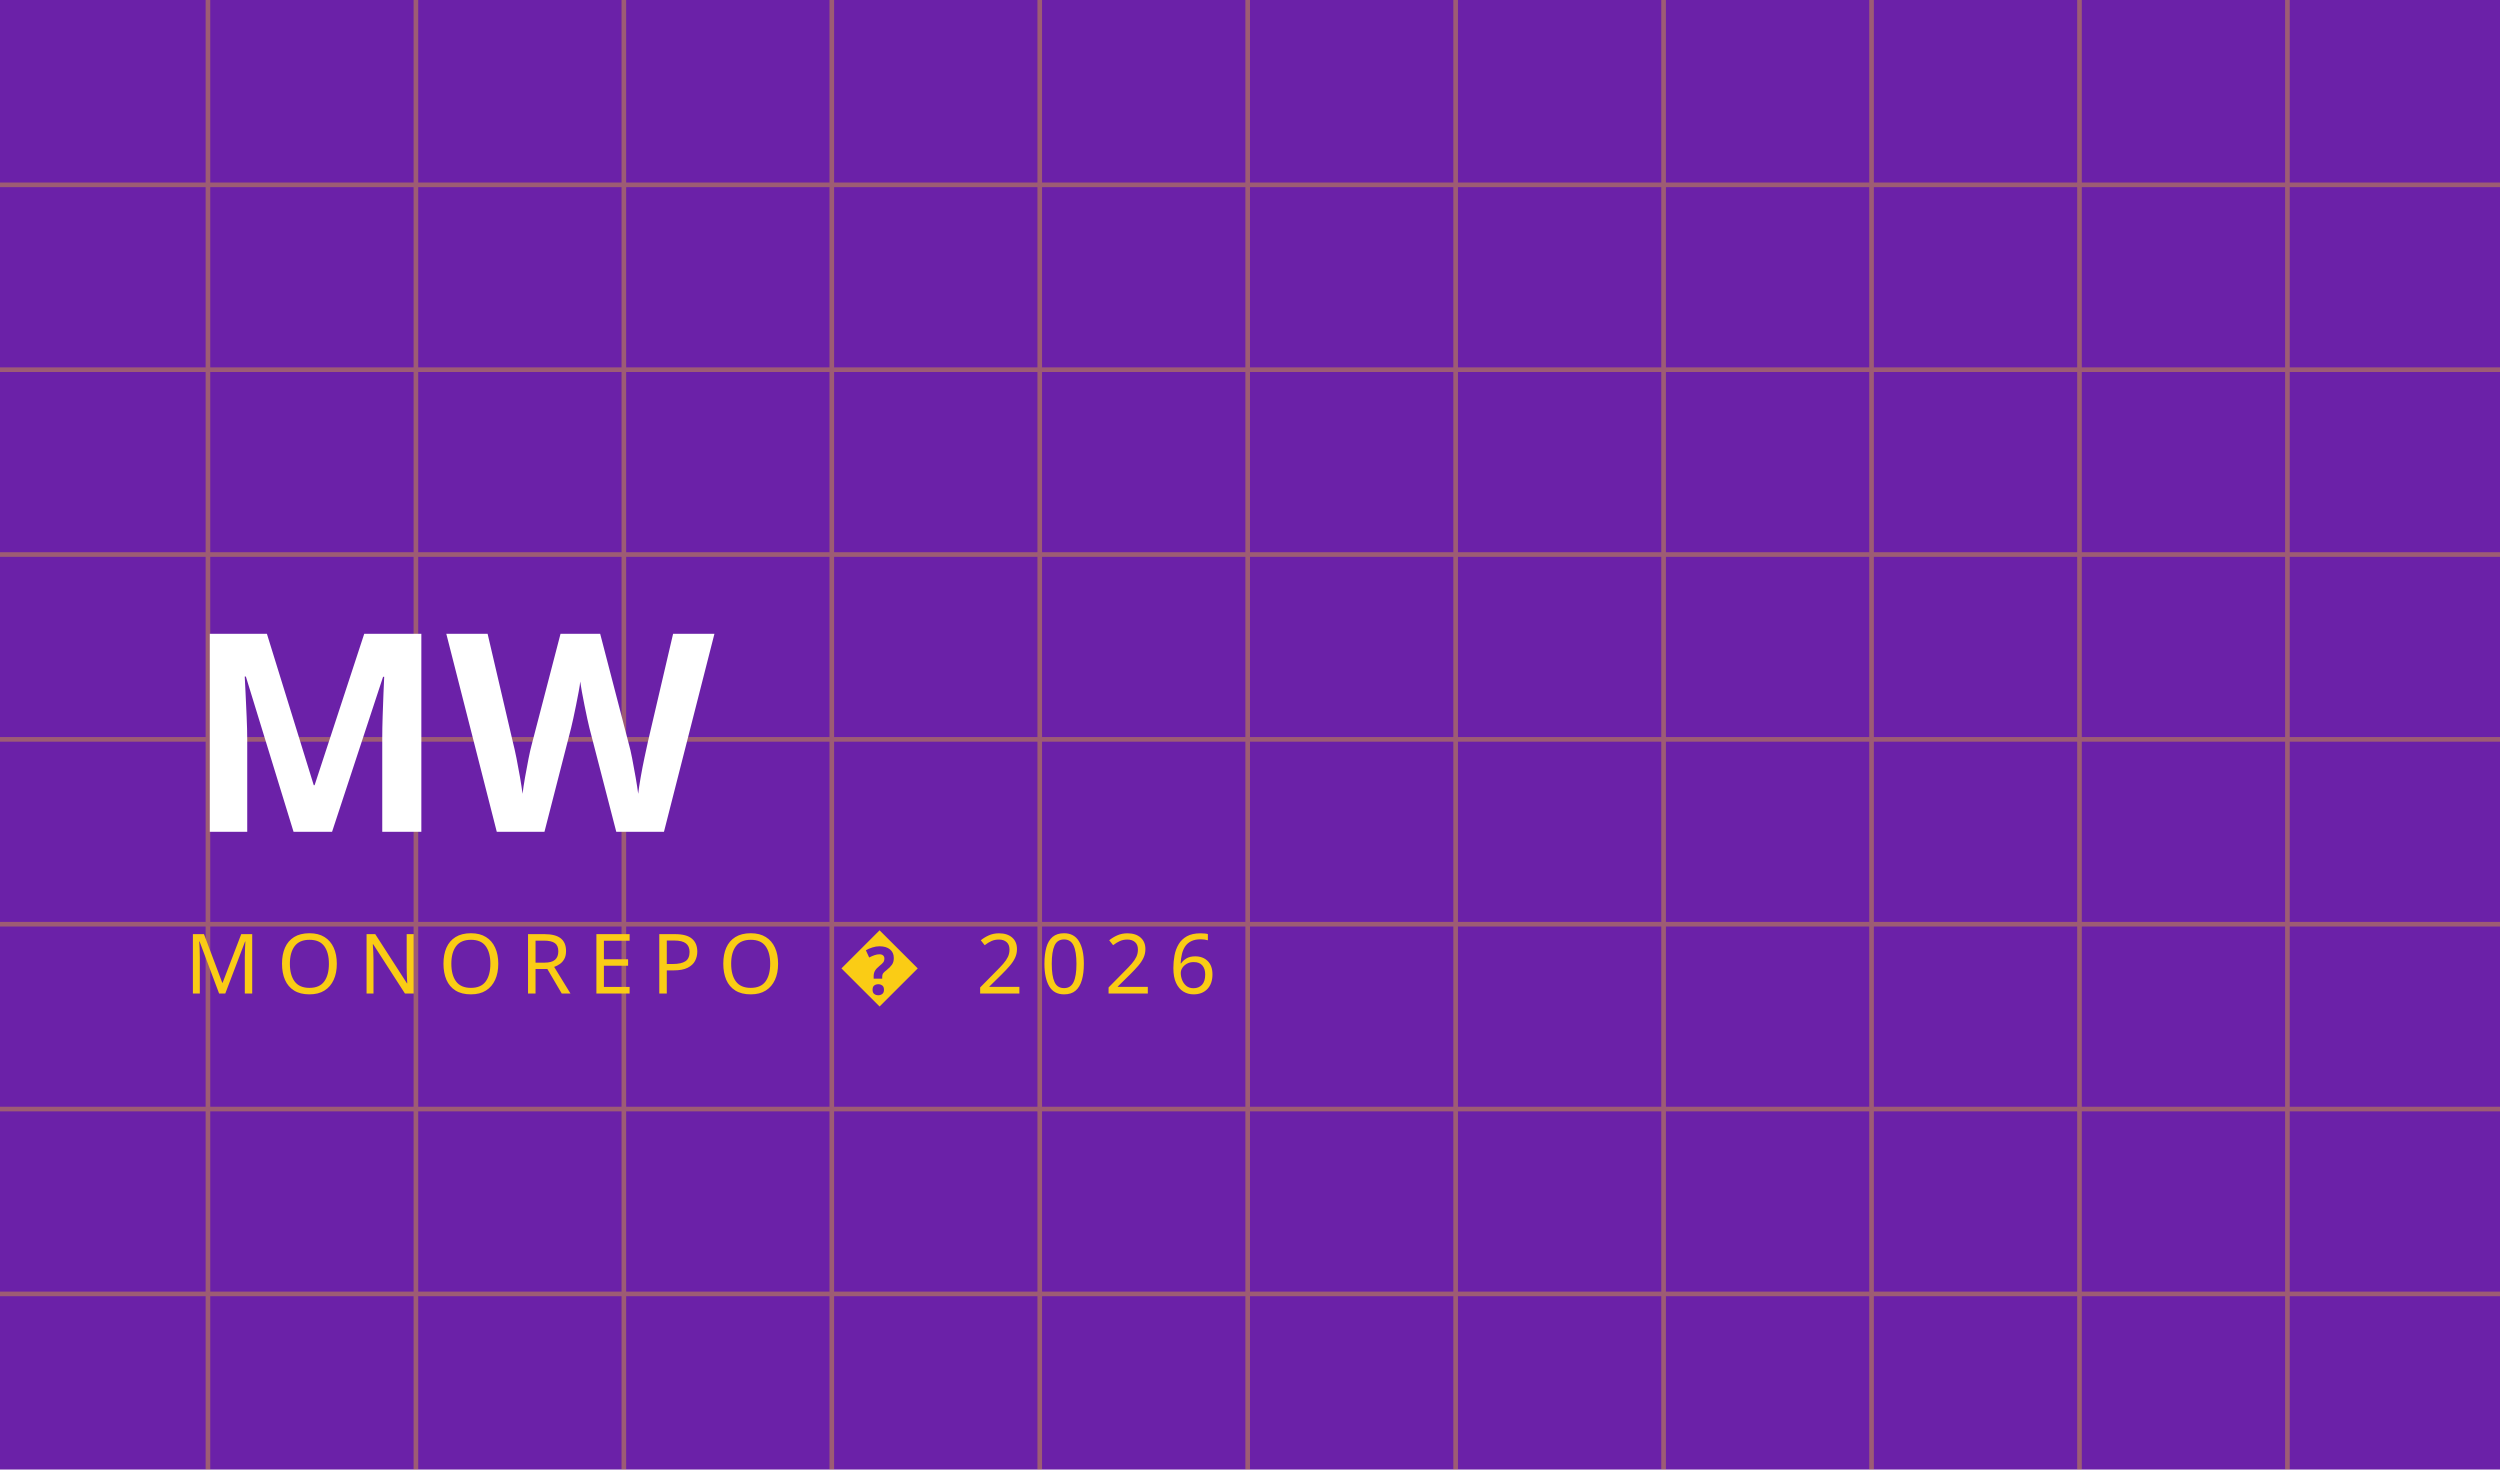
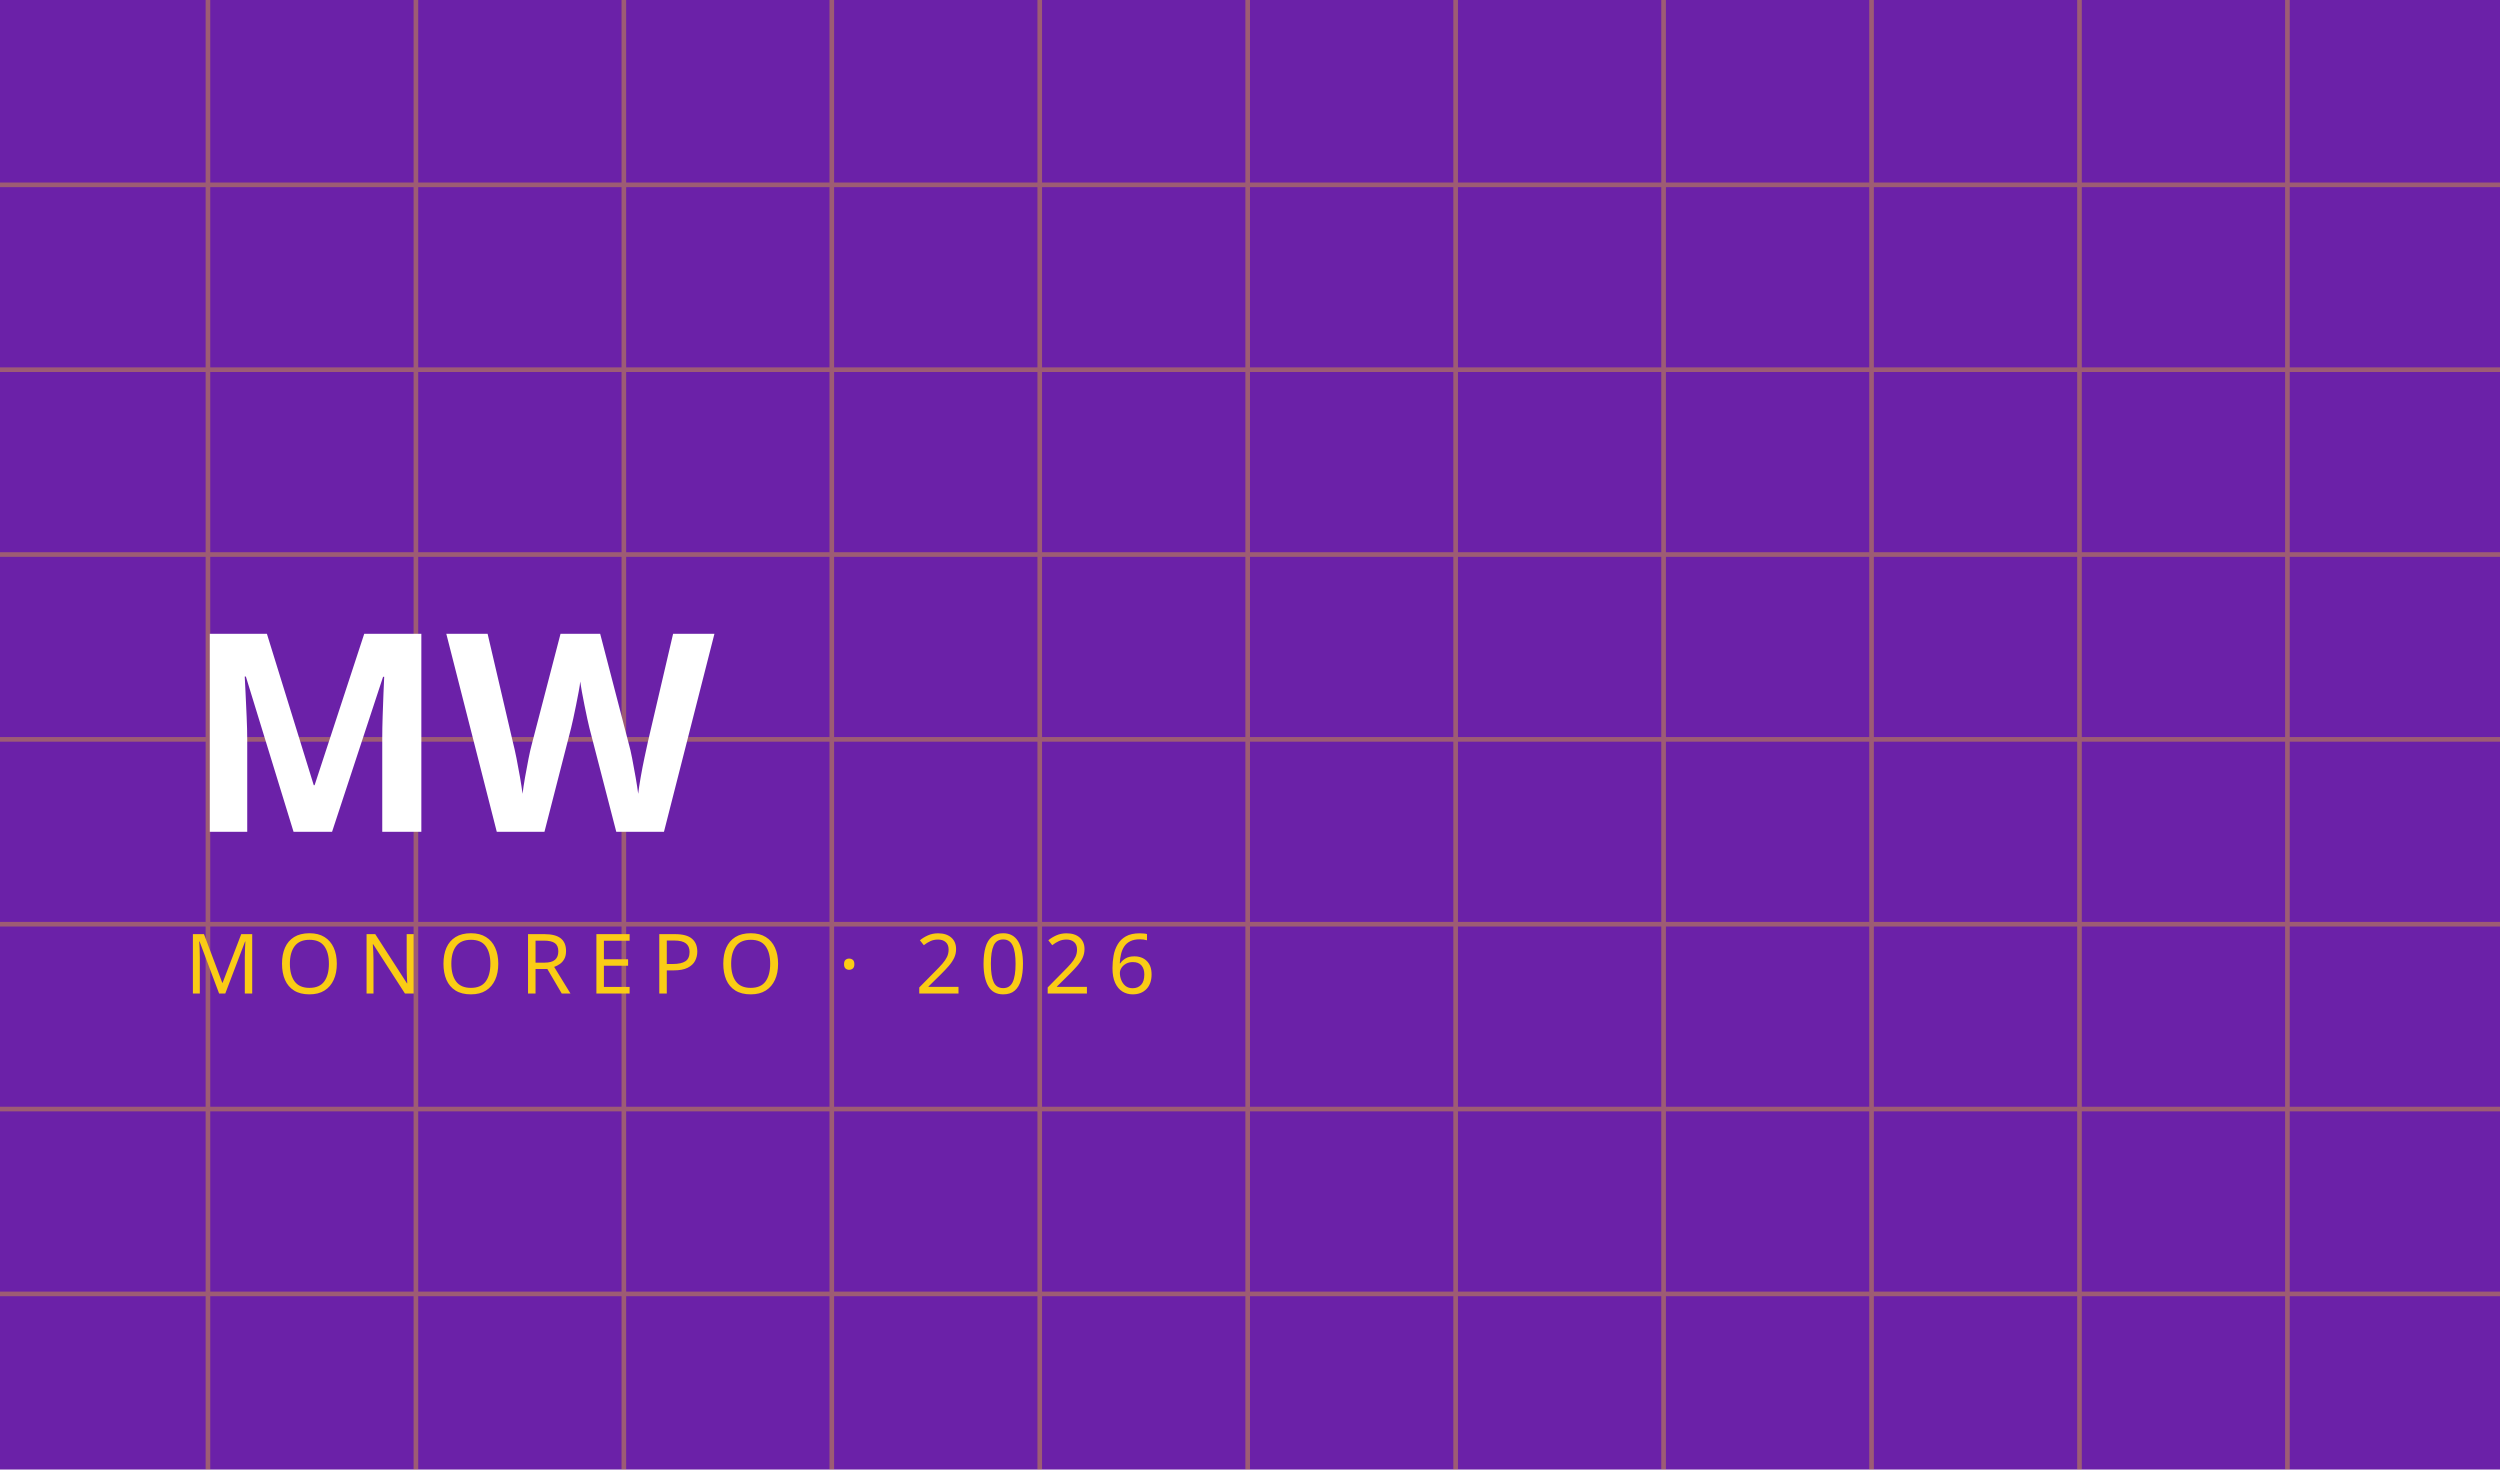
<svg xmlns="http://www.w3.org/2000/svg" viewBox="0 0 1082 636" role="img" aria-label="MyWebsite">
  <rect width="1082" height="636" fill="#6B21A8" />
  <g fill="none" stroke="#FACC15" stroke-width="2" opacity="0.35">
    <path d="M0 80h1082M0 160h1082M0 240h1082M0 320h1082M0 400h1082M0 480h1082M0 560h1082" />
    <path d="M90 0v636M180 0v636M270 0v636M360 0v636M450 0v636M540 0v636M630 0v636M720 0v636M810 0v636M900 0v636M990 0v636" />
  </g>
  <text x="80" y="360" fill="#FFFFFF" font-family="system-ui,sans-serif" font-size="120" font-weight="700">MW</text>
-   <text x="80" y="430" fill="#FACC15" font-family="system-ui,sans-serif" font-size="36" letter-spacing="0.2em">MONOREPO � 2026</text>
+   <text x="80" y="430" fill="#FACC15" font-family="system-ui,sans-serif" font-size="36" letter-spacing="0.2em">MONOREPO · 2026</text>
</svg>
